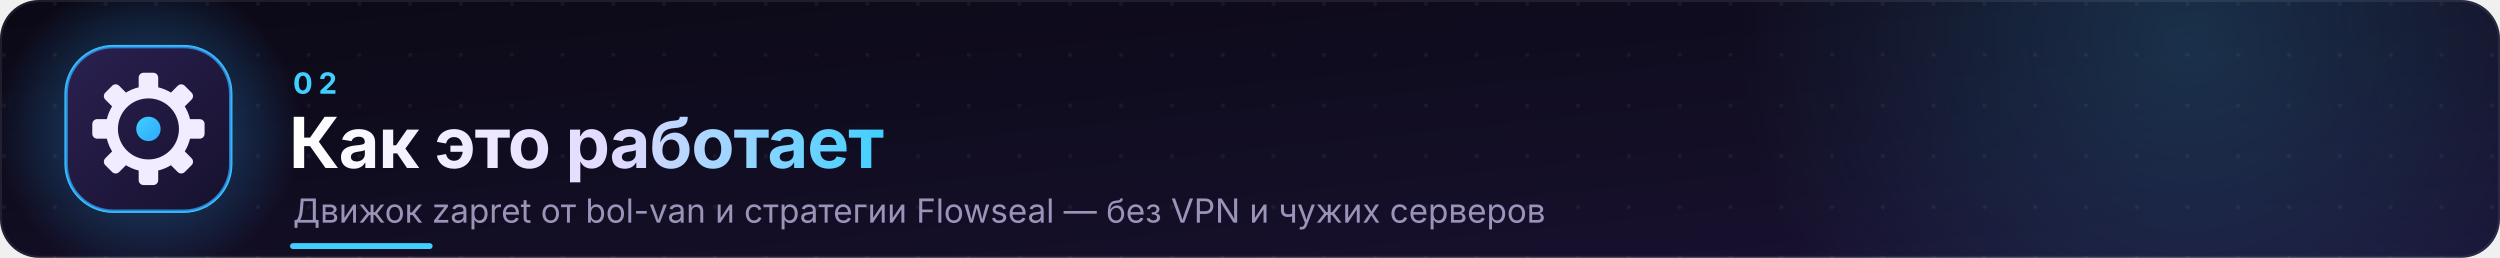
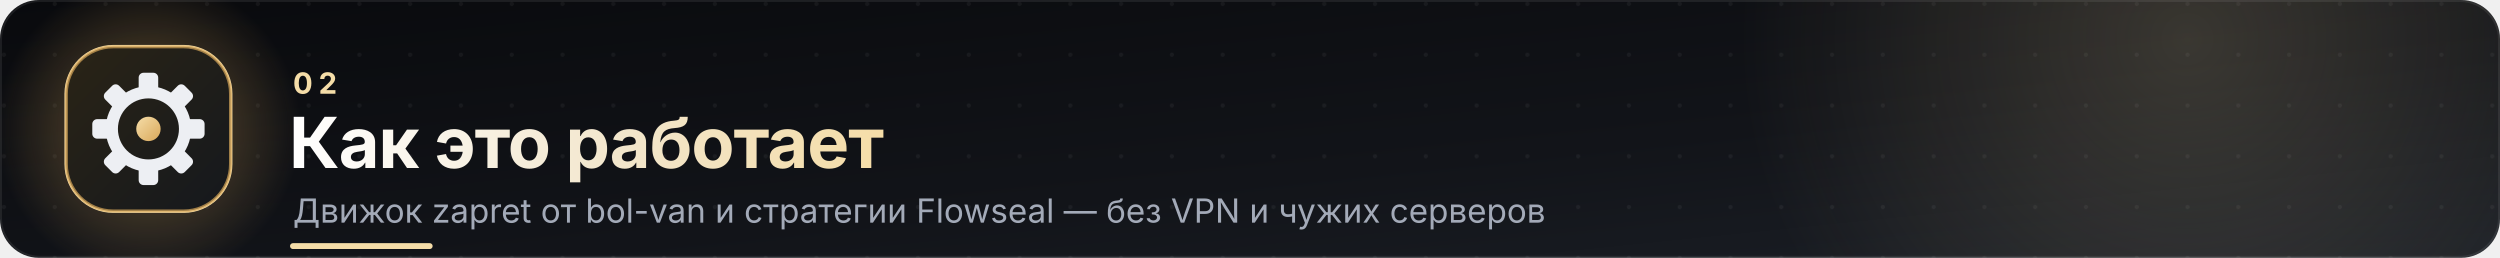
<svg xmlns="http://www.w3.org/2000/svg" width="1280" height="132" viewBox="0 0 1280 132" role="img" aria-label="Как это работает">
  <defs>
    <linearGradient id="bg" x1="0" y1="0" x2="1" y2="1">
-       <stop offset="0" stop-color="#0B0916" />
-       <stop offset=".6" stop-color="#130E25" />
-       <stop offset="1" stop-color="#1A1234" />
+       <stop offset="0" stop-color="#090A0D" />
+       <stop offset=".6" stop-color="#121419" />
+       <stop offset="1" stop-color="#1B1F26" />
    </linearGradient>
    <linearGradient id="tile" x1="0" y1="0" x2="1" y2="1">
-       <stop offset="0" stop-color="#2A2150" />
-       <stop offset="1" stop-color="#17112E" />
+       <stop offset="0" stop-color="#2A2416" />
+       <stop offset="1" stop-color="#15181D" />
    </linearGradient>
    <linearGradient id="tt" x1="0" y1="0" x2="1" y2="0">
      <stop offset="0" stop-color="#FFFFFF" />
-       <stop offset=".55" stop-color="#E2D9FF" />
-       <stop offset="1" stop-color="#3FD0FF" />
+       <stop offset=".55" stop-color="#F2E6CC" />
+       <stop offset="1" stop-color="#F5DDA8" />
    </linearGradient>
    <linearGradient id="ln" x1="0" y1="0" x2="1" y2="0">
-       <stop offset="0" stop-color="#2FA8FF" stop-opacity=".9" />
-       <stop offset=".6" stop-color="#2FA8FF" stop-opacity=".25" />
-       <stop offset="1" stop-color="#2FA8FF" stop-opacity="0" />
+       <stop offset="0" stop-color="#D9A85A" stop-opacity=".9" />
+       <stop offset=".6" stop-color="#D9A85A" stop-opacity=".25" />
+       <stop offset="1" stop-color="#D9A85A" stop-opacity="0" />
    </linearGradient>
    <radialGradient id="gl" cx=".5" cy=".5" r=".5">
-       <stop offset="0" stop-color="#2FA8FF" stop-opacity=".45" />
-       <stop offset="1" stop-color="#2FA8FF" stop-opacity="0" />
+       <stop offset="0" stop-color="#D9A85A" stop-opacity=".45" />
+       <stop offset="1" stop-color="#D9A85A" stop-opacity="0" />
    </radialGradient>
    <radialGradient id="gl2" cx=".5" cy=".5" r=".5">
-       <stop offset="0" stop-color="#3FD0FF" stop-opacity=".18" />
-       <stop offset="1" stop-color="#3FD0FF" stop-opacity="0" />
+       <stop offset="0" stop-color="#F5DDA8" stop-opacity=".18" />
+       <stop offset="1" stop-color="#F5DDA8" stop-opacity="0" />
    </radialGradient>
    <linearGradient id="ig" x1="0" y1="0" x2="1" y2="1">
-       <stop offset="0" stop-color="#3FD0FF" />
-       <stop offset="1" stop-color="#2FA8FF" />
+       <stop offset="0" stop-color="#F5DDA8" />
+       <stop offset="1" stop-color="#D9A85A" />
    </linearGradient>
    <pattern id="dots" width="26" height="26" patternUnits="userSpaceOnUse">
      <circle cx="2" cy="2" r="1.1" fill="#FFFFFF" fill-opacity=".05" />
    </pattern>
    <clipPath id="c">
      <rect width="1280" height="132" rx="20" />
    </clipPath>
    <style>
.in{animation:in 1s cubic-bezier(.2,.8,.2,1) both} .in2{animation:in 1s cubic-bezier(.2,.8,.2,1) .15s both} .in3{animation:in 1s cubic-bezier(.2,.8,.2,1) .3s both}
.ring{animation:ring 2.8s ease-out infinite;transform-box:fill-box;transform-origin:center}
.drift{animation:drift 12s ease-in-out infinite alternate}
.dots{animation:dots 20s linear infinite}
.pk{stroke-dasharray:70 1200;animation:pk 4.5s cubic-bezier(.5,0,.5,1) infinite}
@keyframes in{from{opacity:0;transform:translateX(-14px)}to{opacity:1;transform:translateX(0)}}
@keyframes ring{0%{opacity:.7;transform:scale(1)}100%{opacity:0;transform:scale(1.35)}}
@keyframes drift{from{transform:translateX(-60px)}to{transform:translateX(40px)}}
@keyframes dots{from{transform:translate(0,0)}to{transform:translate(26px,26px)}}
@keyframes pk{from{stroke-dashoffset:70}to{stroke-dashoffset:-1200}}

.ib-spin{animation:ibspin 9s linear infinite;transform-box:fill-box;transform-origin:center}
.ib-spin-slow{animation:ibspin 14s linear infinite;transform-box:fill-box;transform-origin:center}
.ib-pulse{animation:ibpulse 2.4s ease-in-out infinite;transform-box:fill-box;transform-origin:center}
.ib-spark{animation:ibtw 1.8s ease-in-out infinite}
.ib-tw1{animation:ibtw 2.6s ease-in-out infinite;transform-box:fill-box;transform-origin:center}
.ib-tw2{animation:ibtw 2.6s ease-in-out infinite .8s;transform-box:fill-box;transform-origin:center}
.ib-tw3{animation:ibtw 2.6s ease-in-out infinite 1.6s;transform-box:fill-box;transform-origin:center}
.ib-needle{animation:ibneedle 4s ease-in-out infinite;transform-origin:0 0}
.ib-draw{stroke-dasharray:40;animation:ibdraw 3s ease-in-out infinite}
.ib-k1{animation:ibk 3.2s ease-in-out infinite}
.ib-k2{animation:ibk 3.2s ease-in-out infinite -1.1s}
.ib-k3{animation:ibk 3.2s ease-in-out infinite -2.2s}
.ib-rock{animation:ibrock 3s ease-in-out infinite;transform-origin:0 0}
.ib-blink{animation:ibblink 4s ease-in-out infinite;transform-box:fill-box;transform-origin:center}
.ib-slash{stroke-dasharray:60;animation:ibdraw 4s ease-in-out infinite}
.ib-float{animation:ibfloat 3.4s ease-in-out infinite}
.ib-orbit{animation:iborbit 3s linear infinite}
.ib-bob{animation:ibfloat 2.8s ease-in-out infinite}
.ib-fly{animation:ibfly 3s ease-in-out infinite}
.ib-trail{animation:ibtw 1.5s ease-in-out infinite}
.ib-shackle{animation:ibshackle 3s ease-in-out infinite}
.ib-trace{stroke-dasharray:36;animation:ibdraw 2.6s linear infinite}
.ib-globe{animation:ibglobe 4s ease-in-out infinite;transform-box:fill-box;transform-origin:center}
@keyframes ibspin{to{transform:rotate(360deg)}}
@keyframes ibpulse{0%,100%{transform:scale(1)}50%{transform:scale(1.12)}}
@keyframes ibtw{0%,100%{opacity:.25}50%{opacity:1}}
@keyframes ibneedle{0%,100%{transform:rotate(-25deg)}50%{transform:rotate(35deg)}}
@keyframes ibdraw{0%{stroke-dashoffset:40}35%,100%{stroke-dashoffset:0}}
@keyframes ibk{0%,100%{transform:translateX(-12px)}50%{transform:translateX(12px)}}
@keyframes ibrock{0%,100%{transform:rotate(0)}50%{transform:rotate(-14deg)}}
@keyframes ibblink{0%,44%,52%,100%{transform:scaleY(1)}48%{transform:scaleY(.1)}}
@keyframes ibfloat{0%,100%{transform:translateY(2px)}50%{transform:translateY(-3px)}}
@keyframes iborbit{to{stroke-dashoffset:-132}}
@keyframes ibfly{0%,100%{transform:translate(0,0)}50%{transform:translate(3px,-4px)}}
@keyframes ibshackle{0%,100%{transform:translateY(0)}50%{transform:translateY(-4px)}}
@keyframes ibglobe{0%,100%{transform:scaleX(1)}50%{transform:scaleX(.25)}}

</style>
  </defs>
  <g clip-path="url(#c)">
    <rect width="1280" height="132" fill="url(#bg)" />
    <g class="dots">
      <rect x="-26" y="-26" width="1332" height="184" fill="url(#dots)" />
    </g>
    <g class="drift">
      <circle cx="1120" cy="20" r="230" fill="url(#gl2)" />
    </g>
    <circle cx="76" cy="66" r="78" fill="url(#gl)" />
-     <rect class="ring" x="34" y="24" width="84" height="84" rx="24" fill="none" stroke="#3FD0FF" stroke-width="2" />
-     <rect x="34" y="24" width="84" height="84" rx="24" fill="url(#tile)" stroke="#2FA8FF" stroke-opacity=".7" stroke-width="1.5" />
+     <rect class="ring" x="34" y="24" width="84" height="84" rx="24" fill="none" stroke="#F5DDA8" stroke-width="2" />
+     <rect x="34" y="24" width="84" height="84" rx="24" fill="url(#tile)" stroke="#D9A85A" stroke-opacity=".7" stroke-width="1.5" />
    <g transform="translate(76 66) scale(1.25)">
      <g class="ib-spin">
-         <rect x="-4" y="-23" width="8" height="9" rx="2" transform="rotate(0)" fill="#F1ECFF" />
-         <rect x="-4" y="-23" width="8" height="9" rx="2" transform="rotate(45)" fill="#F1ECFF" />
-         <rect x="-4" y="-23" width="8" height="9" rx="2" transform="rotate(90)" fill="#F1ECFF" />
-         <rect x="-4" y="-23" width="8" height="9" rx="2" transform="rotate(135)" fill="#F1ECFF" />
-         <rect x="-4" y="-23" width="8" height="9" rx="2" transform="rotate(180)" fill="#F1ECFF" />
-         <rect x="-4" y="-23" width="8" height="9" rx="2" transform="rotate(225)" fill="#F1ECFF" />
-         <rect x="-4" y="-23" width="8" height="9" rx="2" transform="rotate(270)" fill="#F1ECFF" />
-         <rect x="-4" y="-23" width="8" height="9" rx="2" transform="rotate(315)" fill="#F1ECFF" />
-         <circle r="15" fill="none" stroke="#F1ECFF" stroke-width="5" />
+         <rect x="-4" y="-23" width="8" height="9" rx="2" transform="rotate(0)" fill="#EDEFF3" />
+         <rect x="-4" y="-23" width="8" height="9" rx="2" transform="rotate(45)" fill="#EDEFF3" />
+         <rect x="-4" y="-23" width="8" height="9" rx="2" transform="rotate(90)" fill="#EDEFF3" />
+         <rect x="-4" y="-23" width="8" height="9" rx="2" transform="rotate(135)" fill="#EDEFF3" />
+         <rect x="-4" y="-23" width="8" height="9" rx="2" transform="rotate(180)" fill="#EDEFF3" />
+         <rect x="-4" y="-23" width="8" height="9" rx="2" transform="rotate(225)" fill="#EDEFF3" />
+         <rect x="-4" y="-23" width="8" height="9" rx="2" transform="rotate(270)" fill="#EDEFF3" />
+         <rect x="-4" y="-23" width="8" height="9" rx="2" transform="rotate(315)" fill="#EDEFF3" />
+         <circle r="15" fill="none" stroke="#EDEFF3" stroke-width="5" />
        <circle r="5" fill="url(#ig)" />
      </g>
    </g>
    <g font-family="Segoe UI, Inter, Helvetica, Arial, sans-serif">
-       <text class="in" x="150" y="48" font-size="15" font-weight="700" letter-spacing="3" fill="#3FD0FF">02</text>
+       <text class="in" x="150" y="48" font-size="15" font-weight="700" letter-spacing="3" fill="#F5DDA8">02</text>
      <text class="in2" x="148" y="86" font-size="36" font-weight="700" fill="url(#tt)" letter-spacing="-.5">Как это работает</text>
-       <text class="in3" x="150" y="114" font-size="17" fill="#9B93B8">Движок zapret от bol-van и стратегии Flowseal — без VPN и чужих серверов</text>
+       <text class="in3" x="150" y="114" font-size="17" fill="#A3AAB8">Движок zapret от bol-van и стратегии Flowseal — без VPN и чужих серверов</text>
    </g>
    <path d="M150 126 H1250" stroke="url(#ln)" stroke-width="1.5" />
-     <path class="pk" d="M150 126 H1250" stroke="#3FD0FF" stroke-width="3" stroke-linecap="round" fill="none" />
+     <path class="pk" d="M150 126 H1250" stroke="#F5DDA8" stroke-width="3" stroke-linecap="round" fill="none" />
  </g>
  <rect x=".5" y=".5" width="1279" height="131" rx="20" fill="none" stroke="#FFFFFF" stroke-opacity=".08" />
</svg>
